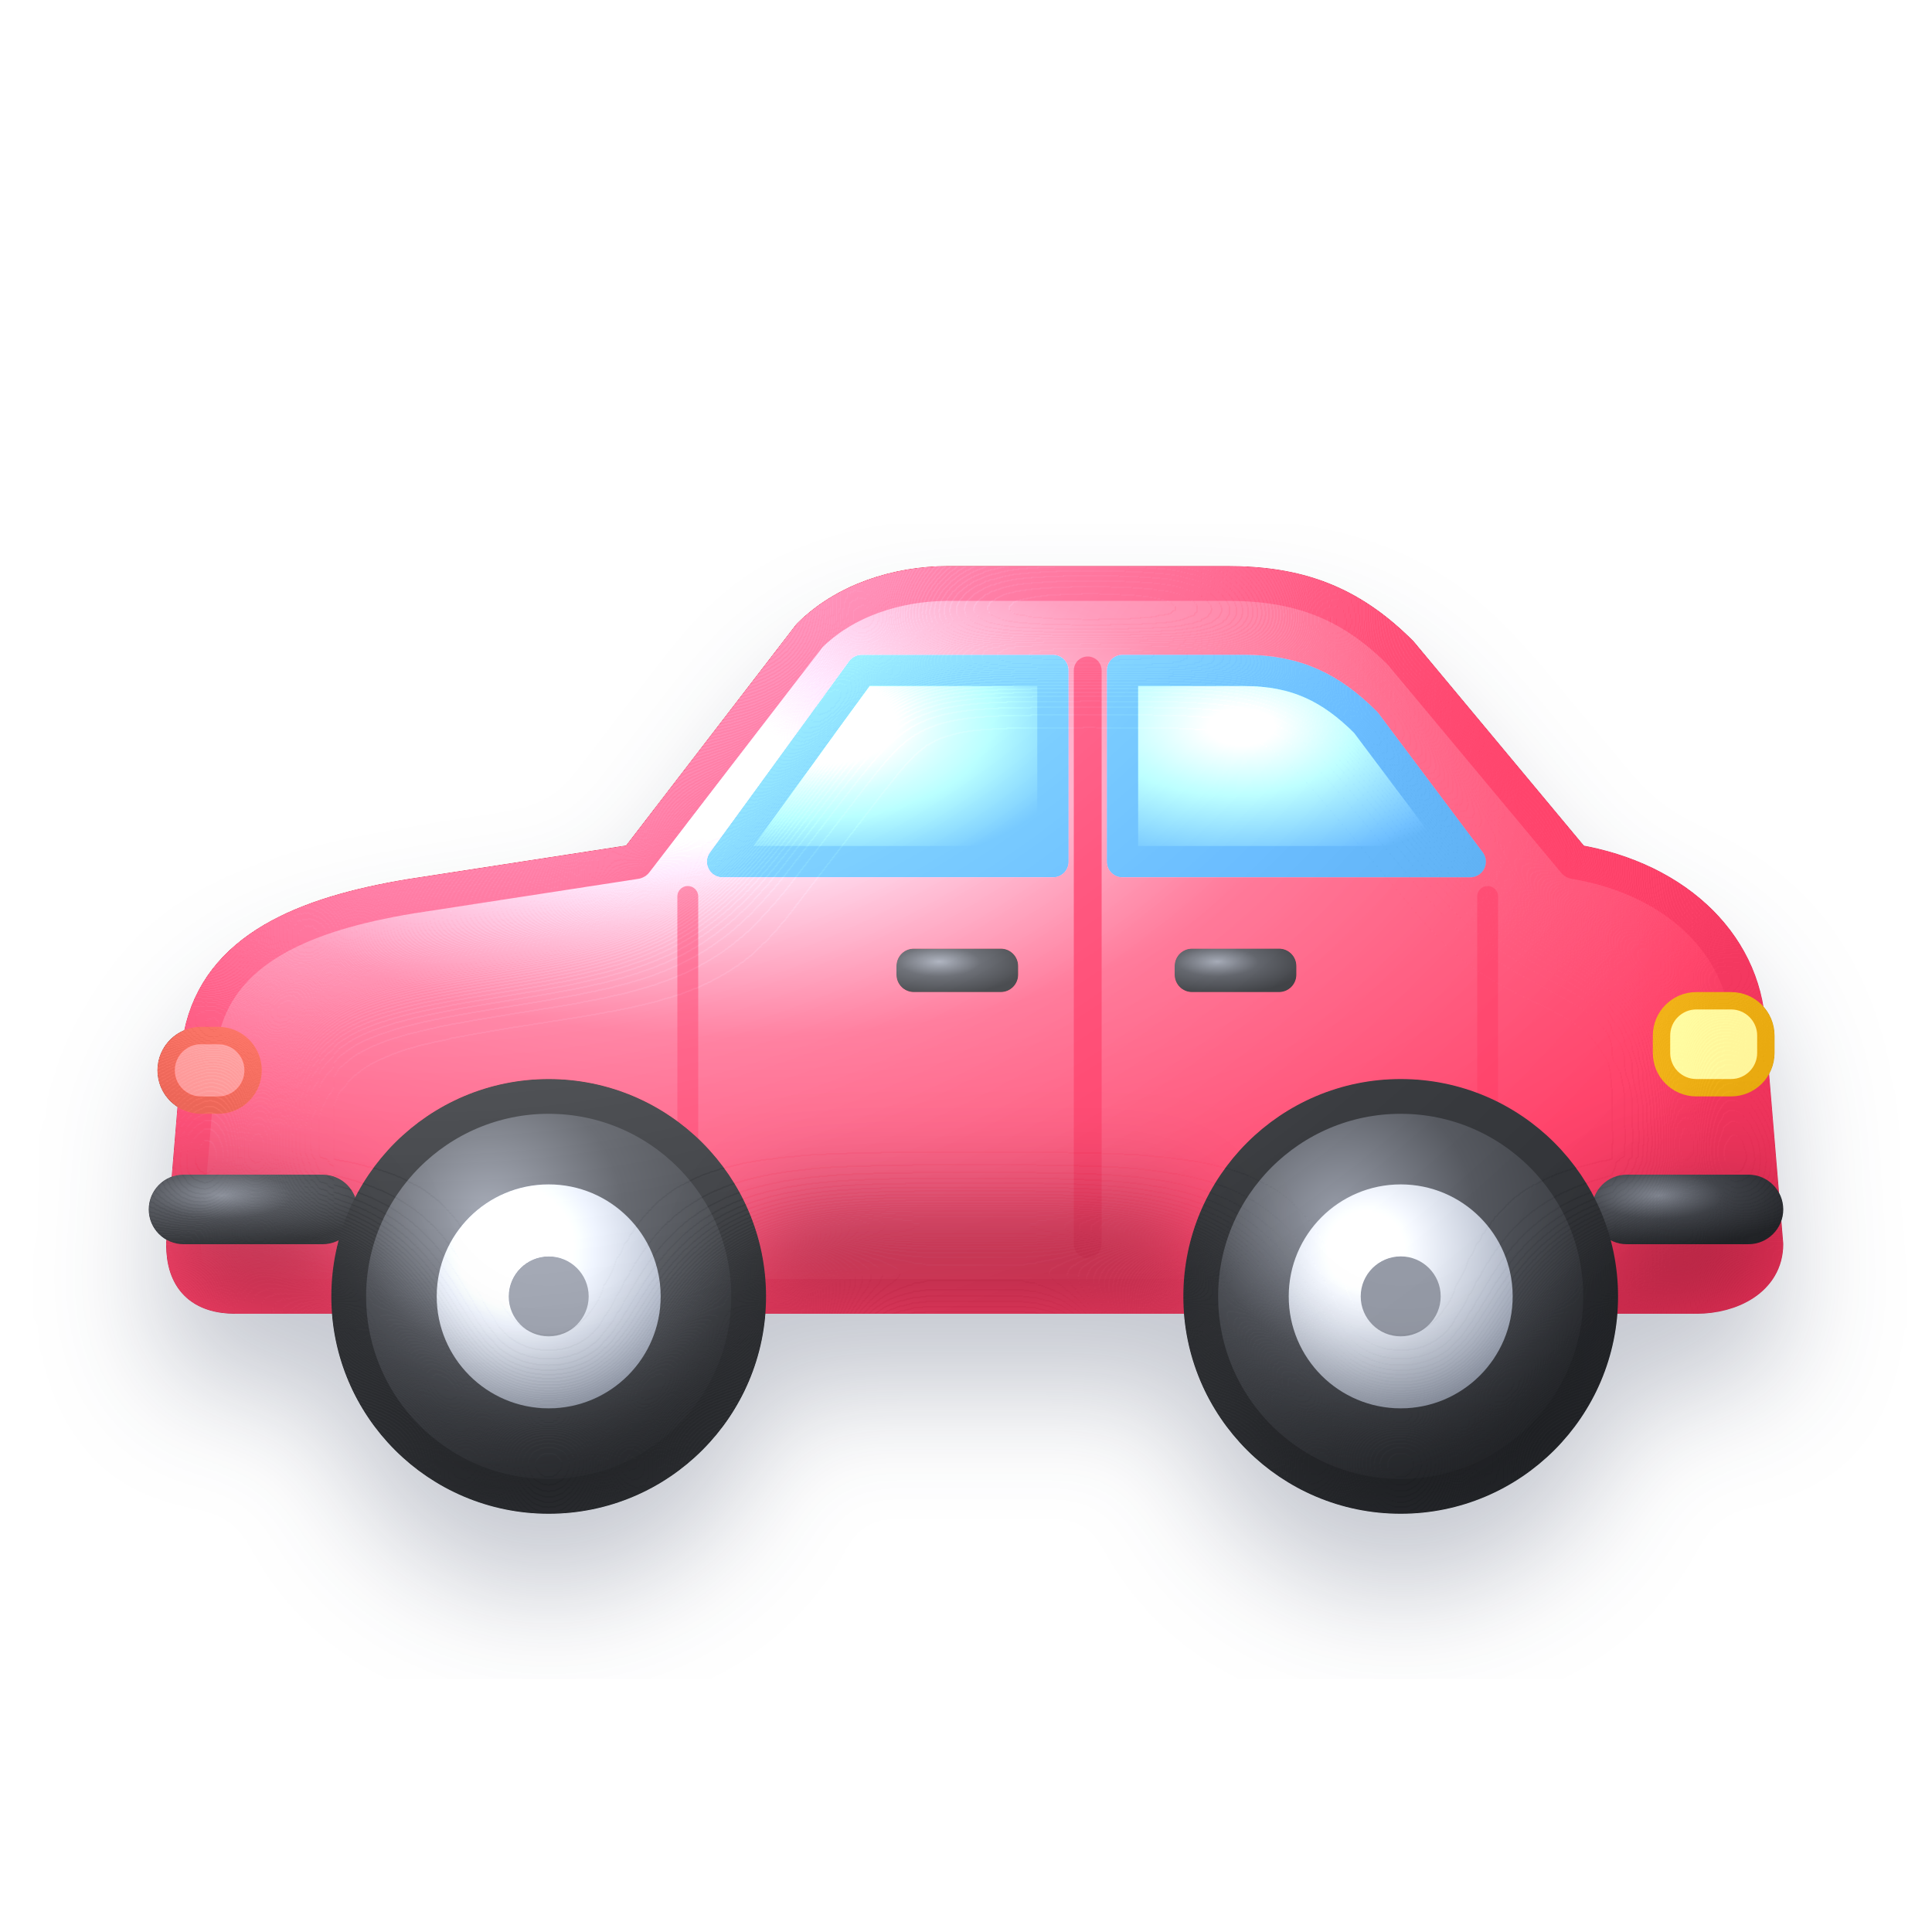
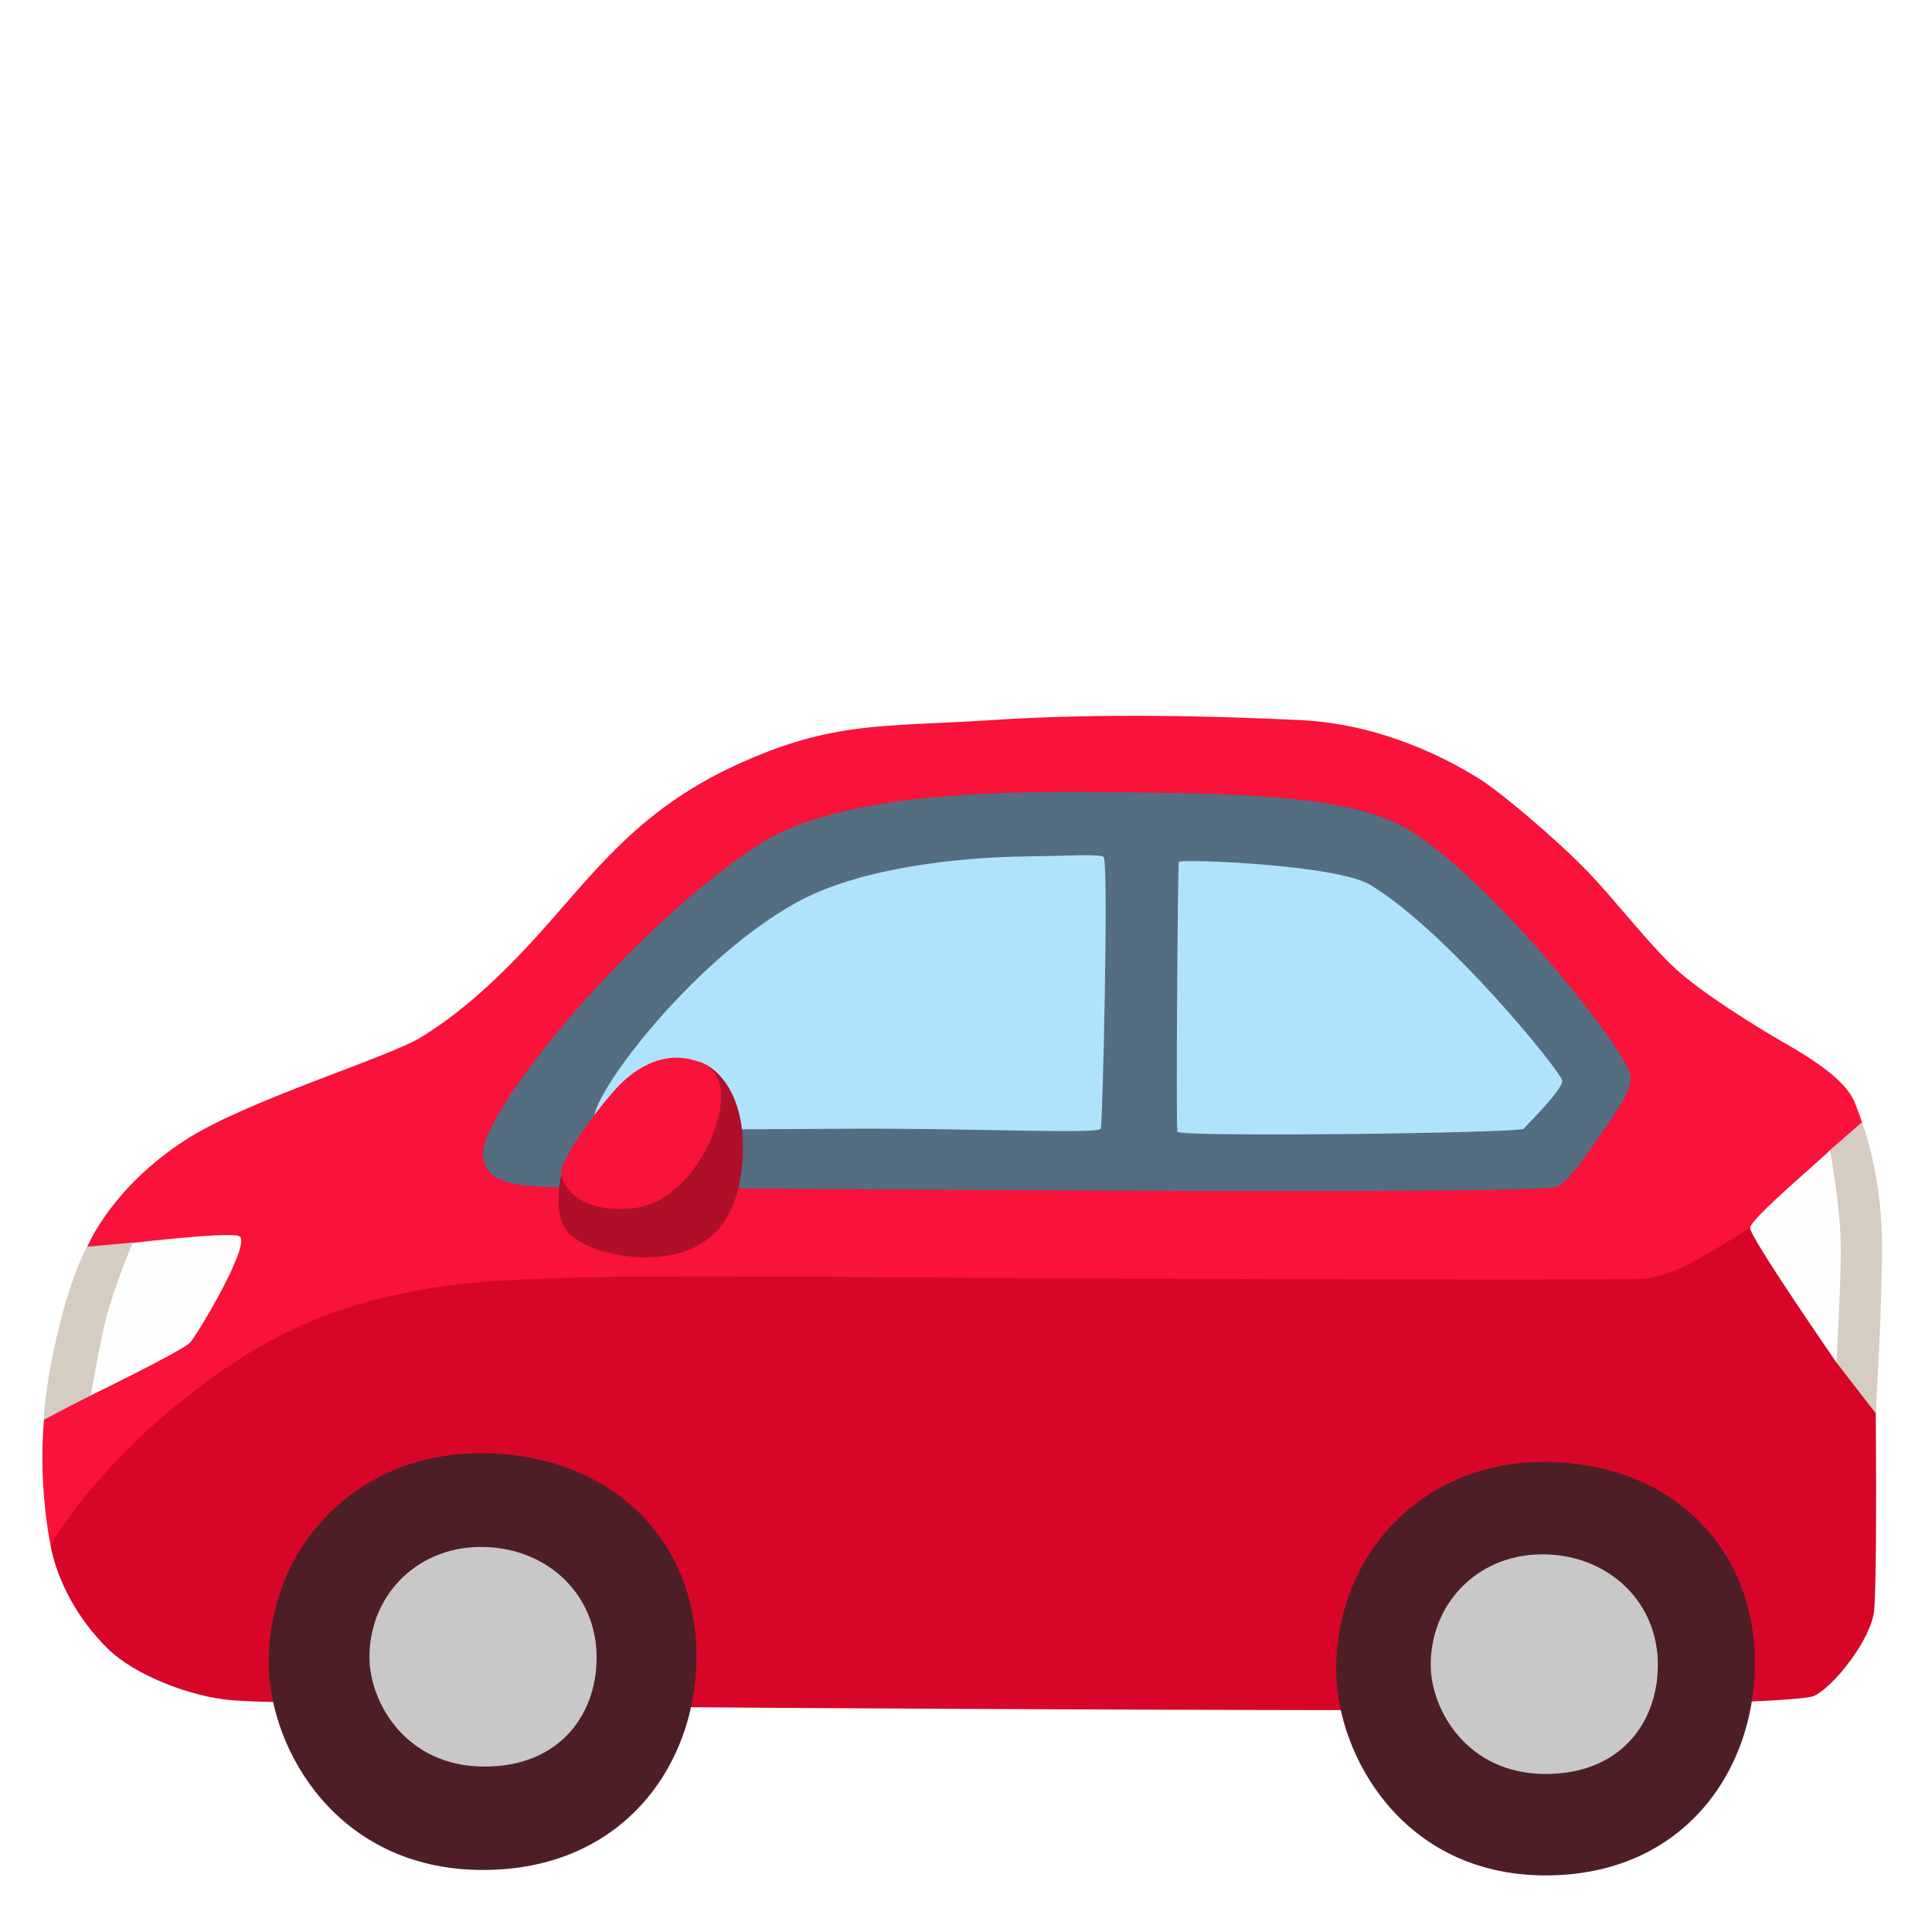
- <svg xmlns="http://www.w3.org/2000/svg" viewBox="0 0 100 100">
-   <defs>
-     <radialGradient id="g" cx="35%" cy="30%" r="75%">
-       <stop offset="0" stop-color="#FFC2CF" />
-       <stop offset=".45" stop-color="#FF4D6D" />
-       <stop offset="1" stop-color="#E0244C" />
-     </radialGradient>
-     <radialGradient id="f-leaf" cx="35%" cy="30%" r="75%">
-       <stop offset="0" stop-color="#B6F5C6" />
-       <stop offset=".45" stop-color="#3DDC6A" />
-       <stop offset="1" stop-color="#1FA84A" />
-     </radialGradient>
-     <radialGradient id="f-wood" cx="35%" cy="30%" r="75%">
-       <stop offset="0" stop-color="#D9A066" />
-       <stop offset=".45" stop-color="#A0662F" />
-       <stop offset="1" stop-color="#6E4019" />
-     </radialGradient>
-     <radialGradient id="f-glass" cx="35%" cy="30%" r="75%">
-       <stop offset="0" stop-color="#E2F4FF" />
-       <stop offset=".45" stop-color="#8FD0FF" />
-       <stop offset="1" stop-color="#3D8FD1" />
-     </radialGradient>
-     <radialGradient id="f-tire" cx="35%" cy="30%" r="75%">
-       <stop offset="0" stop-color="#7B808C" />
-       <stop offset=".45" stop-color="#3A3D44" />
-       <stop offset="1" stop-color="#1A1C20" />
-     </radialGradient>
-     <radialGradient id="f-steel" cx="35%" cy="30%" r="75%">
-       <stop offset="0" stop-color="#FFFFFF" />
-       <stop offset=".45" stop-color="#C9CED8" />
-       <stop offset="1" stop-color="#8A92A3" />
-     </radialGradient>
-     <radialGradient id="f-gold" cx="35%" cy="30%" r="75%">
-       <stop offset="0" stop-color="#FFF3A8" />
-       <stop offset=".45" stop-color="#FFD233" />
-       <stop offset="1" stop-color="#F2A500" />
-     </radialGradient>
-     <radialGradient id="f-flame" cx="35%" cy="30%" r="75%">
-       <stop offset="0" stop-color="#FFE27A" />
-       <stop offset=".45" stop-color="#FF9A2E" />
-       <stop offset="1" stop-color="#E5531A" />
-     </radialGradient>
-     <radialGradient id="f-snow" cx="35%" cy="30%" r="75%">
-       <stop offset="0" stop-color="#FFFFFF" />
-       <stop offset=".45" stop-color="#FFFFFF" />
-       <stop offset="1" stop-color="#AEB5C2" />
-     </radialGradient>
-     <radialGradient id="f-pink" cx="35%" cy="30%" r="75%">
-       <stop offset="0" stop-color="#FFC7DA" />
-       <stop offset=".45" stop-color="#FF8FB6" />
-       <stop offset="1" stop-color="#D2577F" />
-     </radialGradient>
-     <radialGradient id="f-red" cx="35%" cy="30%" r="75%">
-       <stop offset="0" stop-color="#FFC2CF" />
-       <stop offset=".45" stop-color="#FF4D6D" />
-       <stop offset="1" stop-color="#E0244C" />
-     </radialGradient>
-     <radialGradient id="f-blue" cx="35%" cy="30%" r="75%">
-       <stop offset="0" stop-color="#BFE1FF" />
-       <stop offset=".45" stop-color="#3D9BFF" />
-       <stop offset="1" stop-color="#1F6FE6" />
-     </radialGradient>
-     <radialGradient id="f-sky" cx="35%" cy="30%" r="75%">
-       <stop offset="0" stop-color="#FFFFFF" />
-       <stop offset=".45" stop-color="#CFE9FF" />
-       <stop offset="1" stop-color="#8DB8E0" />
-     </radialGradient>
-     <filter id="pf" x="-15%" y="-15%" width="130%" height="135%" color-interpolation-filters="sRGB">
-       <feGaussianBlur in="SourceAlpha" stdDeviation="3.5" result="b" />
-       <feSpecularLighting in="b" surfaceScale="6" specularConstant="1" specularExponent="18" lighting-color="#FFFFFF" result="s">
-         <fePointLight x="22" y="0" z="70" />
-       </feSpecularLighting>
-       <feComposite in="s" in2="SourceAlpha" operator="in" result="si" />
-       <feOffset in="SourceAlpha" dy="-6" result="up" />
-       <feComposite in="SourceAlpha" in2="up" operator="out" result="rim" />
-       <feGaussianBlur in="rim" stdDeviation="2.5" result="rimb" />
-       <feFlood flood-color="#000" flood-opacity=".28" />
-       <feComposite in2="rimb" operator="in" />
-       <feComposite in2="SourceAlpha" operator="in" result="inner" />
-       <feGaussianBlur in="SourceAlpha" stdDeviation="3" result="d0" />
-       <feOffset in="d0" dy="4" result="d1" />
-       <feFlood flood-color="#1E2A4A" flood-opacity=".25" />
-       <feComposite in2="d1" operator="in" result="ds" />
-       <feComposite in="SourceGraphic" in2="si" operator="arithmetic" k2="1" k3=".6" result="lit" />
-       <feMerge>
-         <feMergeNode in="ds" />
-         <feMergeNode in="lit" />
-         <feMergeNode in="inner" />
-       </feMerge>
-     </filter>
-   </defs>
-   <g filter="url(#pf)">
-     <g transform="translate(50 50) scale(.9) translate(-50 -50)">
-       <path d="M5 66 L6 54 C7 49 12 47 18 46 L31 44 L41 31 C43 29 46 28 49 28 H65 C69 28 72 29 75 32 L85 44 C91 45 95 49 95 54 L96 66 C96 68 94 69 92 69 H8 C6 69 5 68 5 66 Z" fill="url(#g)" stroke="#E0244C" stroke-width="2" stroke-linejoin="round" stroke-linecap="round" />
-       <path d="M36 44 L44 33 H55 V44 Z" fill="url(#f-glass)" stroke="#3D8FD1" stroke-width="1.8" stroke-linejoin="round" stroke-linecap="round" />
-       <path d="M59 44 V33 H66 C69 33 71 34 73 36 L79 44 Z" fill="url(#f-glass)" stroke="#3D8FD1" stroke-width="1.8" stroke-linejoin="round" stroke-linecap="round" />
-       <path d="M57 33 V66" fill="none" stroke="#E0244C" stroke-width="1.6" stroke-linecap="round" stroke-linejoin="round" opacity="1" />
-       <path d="M34 46 V62" fill="none" stroke="#E0244C" stroke-width="1.2" stroke-linecap="round" stroke-linejoin="round" opacity="0.7" />
-       <path d="M80 46 V62" fill="none" stroke="#E0244C" stroke-width="1.2" stroke-linecap="round" stroke-linejoin="round" opacity="0.7" />
-       <rect x="46" y="49" width="7" height="2.5" rx="1" fill="url(#f-tire)" />
-       <rect x="62" y="49" width="7" height="2.5" rx="1" fill="url(#f-tire)" />
-       <rect x="90" y="52" width="6" height="5" rx="2" fill="#FFE58A" stroke="#D99A00" stroke-width="1" />
-       <rect x="4" y="54" width="5" height="4" rx="2" fill="#FF6B6B" stroke="#C0392B" stroke-width="1" />
-       <rect x="3" y="62" width="12" height="4" rx="2" fill="url(#f-tire)" />
-       <rect x="86" y="62" width="11" height="4" rx="2" fill="url(#f-tire)" />
-       <circle cx="26" cy="69" r="11.5" fill="url(#f-tire)" stroke="#1A1C20" stroke-width="2" />
-       <circle cx="26" cy="69" r="6.44" fill="url(#f-steel)" />
-       <circle cx="26" cy="69" r="2.3" fill="#7B808C" />
-       <circle cx="75" cy="69" r="11.5" fill="url(#f-tire)" stroke="#1A1C20" stroke-width="2" />
-       <circle cx="75" cy="69" r="6.44" fill="url(#f-steel)" />
-       <circle cx="75" cy="69" r="2.3" fill="#7B808C" />
-     </g>
-   </g>
+ <svg xmlns="http://www.w3.org/2000/svg" version="1.1" id="Layer_2" x="0px" y="0px" viewBox="0 0 128 128" style="enable-background:new 0 0 128 128;" xml:space="preserve">
+   <path style="fill:#F91239;" d="M20.85,97c-0.41,0.14-17.5,5.37-17.5,5.37s-1.15-5.31-0.1-10.71c1.11-5.72,2.56-9.12,2.56-9.12  s1.58-3.85,6.47-7.01c4.11-2.66,13.53-5.48,15.7-6.86c1.44-0.91,3.87-2.55,7.56-6.61s6.61-8.31,13.13-11.33s9.92-2.55,17-3.02  c7.08-0.47,14.73-0.28,20.5,0s10.29,2.93,11.81,3.87c1.51,0.94,5.29,4.16,7.27,6.23c1.98,2.08,4.34,5.19,6.14,6.71  c1.79,1.51,4.63,3.31,7.08,4.72c2.46,1.42,3.97,2.64,4.44,3.87c0.47,1.23,0.46,1.29,0.46,1.29l-1.69,17.5L20.85,97z" />
+   <path style="fill:#D70629;" d="M3.35,102.37c0,0,2.59-4.68,8.72-9.58c5.22-4.17,9.92-6.49,17.22-7.56  c6.43-0.94,19.32-0.64,40.81-0.54c21.49,0.09,36.78,0.12,38.74,0.03c1.96-0.09,4.56-1.77,7.65-3.73c3.08-1.96,4.31,0.92,4.31,0.92  l3.46,10.18c0,0,0.13,11.74-0.09,14.58c-0.15,1.88-2.71,5.14-4.02,5.7s-24.95,0.93-31.95,0.93c-7.01,0-66.76-0.18-72.78-0.65  c-2.8-0.22-6.54-1.68-8.32-3.46C3.82,105.92,3.35,102.37,3.35,102.37z" />
+   <path style="fill:#FFFEFF;" d="M7.32,82.52c0,0,7.99-1,8.56-0.6c0.71,0.5-2.43,5.91-3.26,7c-0.41,0.54-7.45,3.94-7.45,3.94  l0.02-4.89L7.32,82.52z" />
+   <path style="fill:#D5CCC2;" d="M2.91,94.06l3.1-1.62c0,0,0.55-3.09,0.89-4.56c0.55-2.43,1.9-5.56,1.9-5.56l-3.03,0.28  c0,0-0.99,1.69-1.9,5.48C2.9,92.17,2.91,94.06,2.91,94.06z" />
+   <path style="fill:#546D81;" d="M32,76.59c0.22,2.16,2.61,2.11,9.44,2.11c5.45,0,60.4,0.51,61.71-0.07c0.64-0.28,1.52-1.47,2.61-3.05  c1.64-2.36,2.4-3.48,2.25-4.36c-0.29-1.72-9.22-12.99-14.81-16.33c-3.87-2.31-12.2-2.32-19.09-2.4c-6.24-0.07-18.08-0.22-23.74,3.41  C41.94,61.31,31.71,73.76,32,76.59z" />
+   <path style="fill:#AFE3FB;" d="M39.41,74.42c0.44,0.55,9.13,0.39,17.21,0.36c8.27-0.03,16.05,0.37,16.31,0  c0.12-0.17,0.53-17.69,0.19-18c-0.25-0.23-2.39-0.07-5.11-0.04c-4.54,0.05-11.15,0.76-15.31,3.09  C45.55,63.82,38.54,73.33,39.41,74.42z" />
+   <path style="fill:#AFE3FB;" d="M78.1,57.1c-0.07,0.13-0.2,17.82-0.09,17.89c0.58,0.36,22.73,0.08,22.95-0.21s2.61-2.61,2.54-3.19  s-7.54-9.81-12.67-12.94C88.58,57.26,78.22,56.9,78.1,57.1z" />
+   <path style="fill:#AF0F2A;" d="M37.25,81.01c0.65,1.72,4.1,2.47,6.32,2.27c3.28-0.3,5.25-2.21,5.6-6.14  c0.41-4.51-1.65-6.58-3.08-6.85c-1.52-0.29-8.9,7.56-8.9,7.56S36.71,79.58,37.25,81.01z" />
+   <path style="fill:#F91239;" d="M41.96,80.05c2.43-0.26,4.17-2.5,5.01-4.29c0.83-1.79,1.45-4.49-0.42-5.31  c-2.32-1.01-4.41,0.18-5.84,1.79c-1.26,1.42-3.7,4.65-3.52,5.6C37.37,78.8,38.62,80.41,41.96,80.05z" />
+   <path style="fill:#4E1E26;" d="M17.81,110.37c0.09,5.52,4.49,13.46,14.07,13.52s14.55-7.28,14.25-14.8  c-0.31-7.64-6.25-13.04-14.8-12.8C23.33,96.53,17.69,102.73,17.81,110.37z" />
+   <path style="fill:#C8C8C8;" d="M24.48,109.91c0.05,2.91,2.41,7.1,7.56,7.13c5.15,0.03,7.64-3.62,7.48-7.58  c-0.17-4.03-3.46-7.03-7.78-6.97C27.44,102.56,24.41,105.88,24.48,109.91z" />
+   <path style="fill:#4E1E26;" d="M88.53,110.83c0.09,5.48,4.39,13.36,13.77,13.42s14.24-7.22,13.95-14.68  c-0.3-7.59-6.11-12.94-14.48-12.7C93.94,97.1,88.41,103.25,88.53,110.83z" />
+   <path style="fill:#C8C8C8;" d="M94.79,110.4c0.05,2.91,2.41,7.1,7.56,7.13s7.64-3.62,7.48-7.58c-0.17-4.03-3.46-7.03-7.78-6.97  C97.76,103.05,94.73,106.37,94.79,110.4z" />
+   <path style="fill:#FFFEFF;" d="M121.26,76.17c-0.29,0.41-5.31,4.55-5.31,5.19s5.72,8.91,5.72,8.91l1.34,0.81  c0,0,0.64-10.48,0.64-10.71C123.65,80.16,121.26,76.17,121.26,76.17z" />
+   <path style="fill:#D5CCC2;" d="M124.27,93.63c0,0,0.47-7.53,0.41-11.6c-0.06-4.43-1.32-7.68-1.32-7.68l-2.12,1.85  c0,0,0.72,3.92,0.72,6.49s-0.29,7.58-0.29,7.58L124.27,93.63z" />
</svg>
